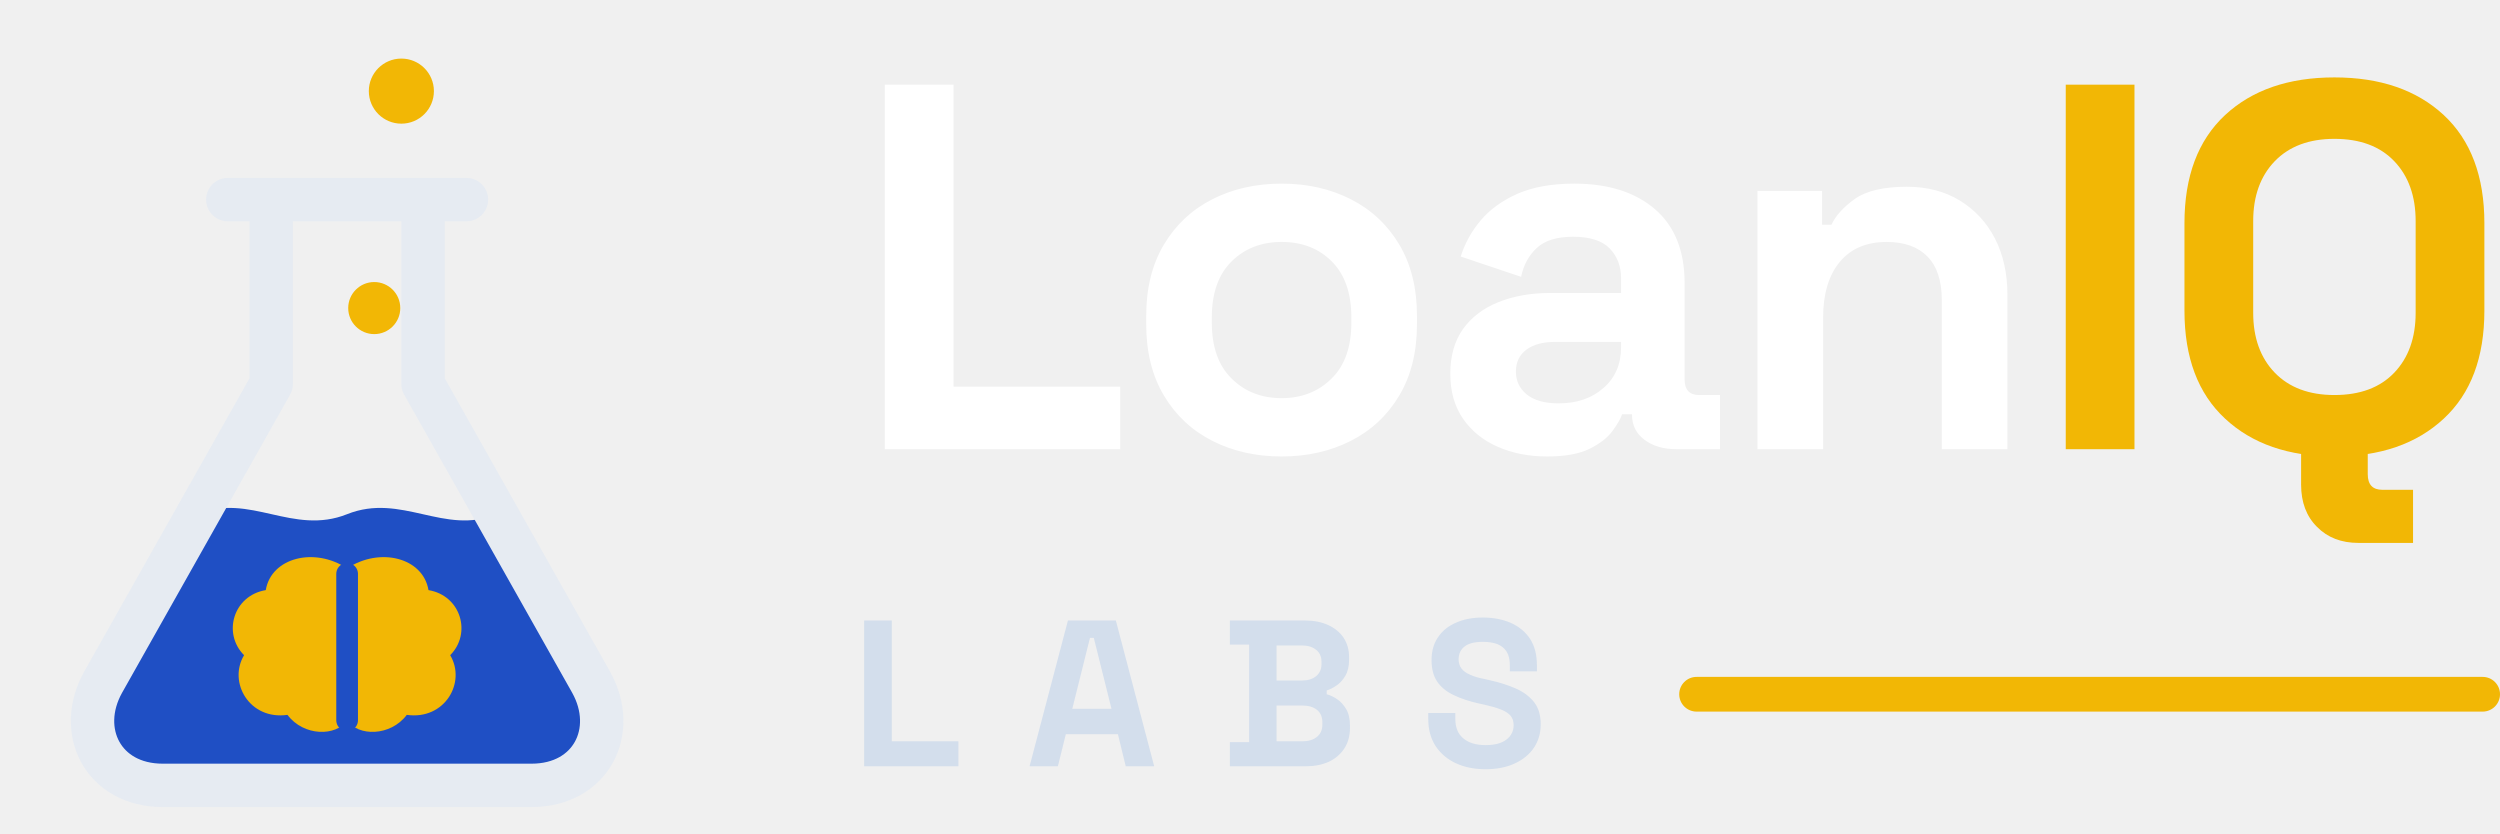
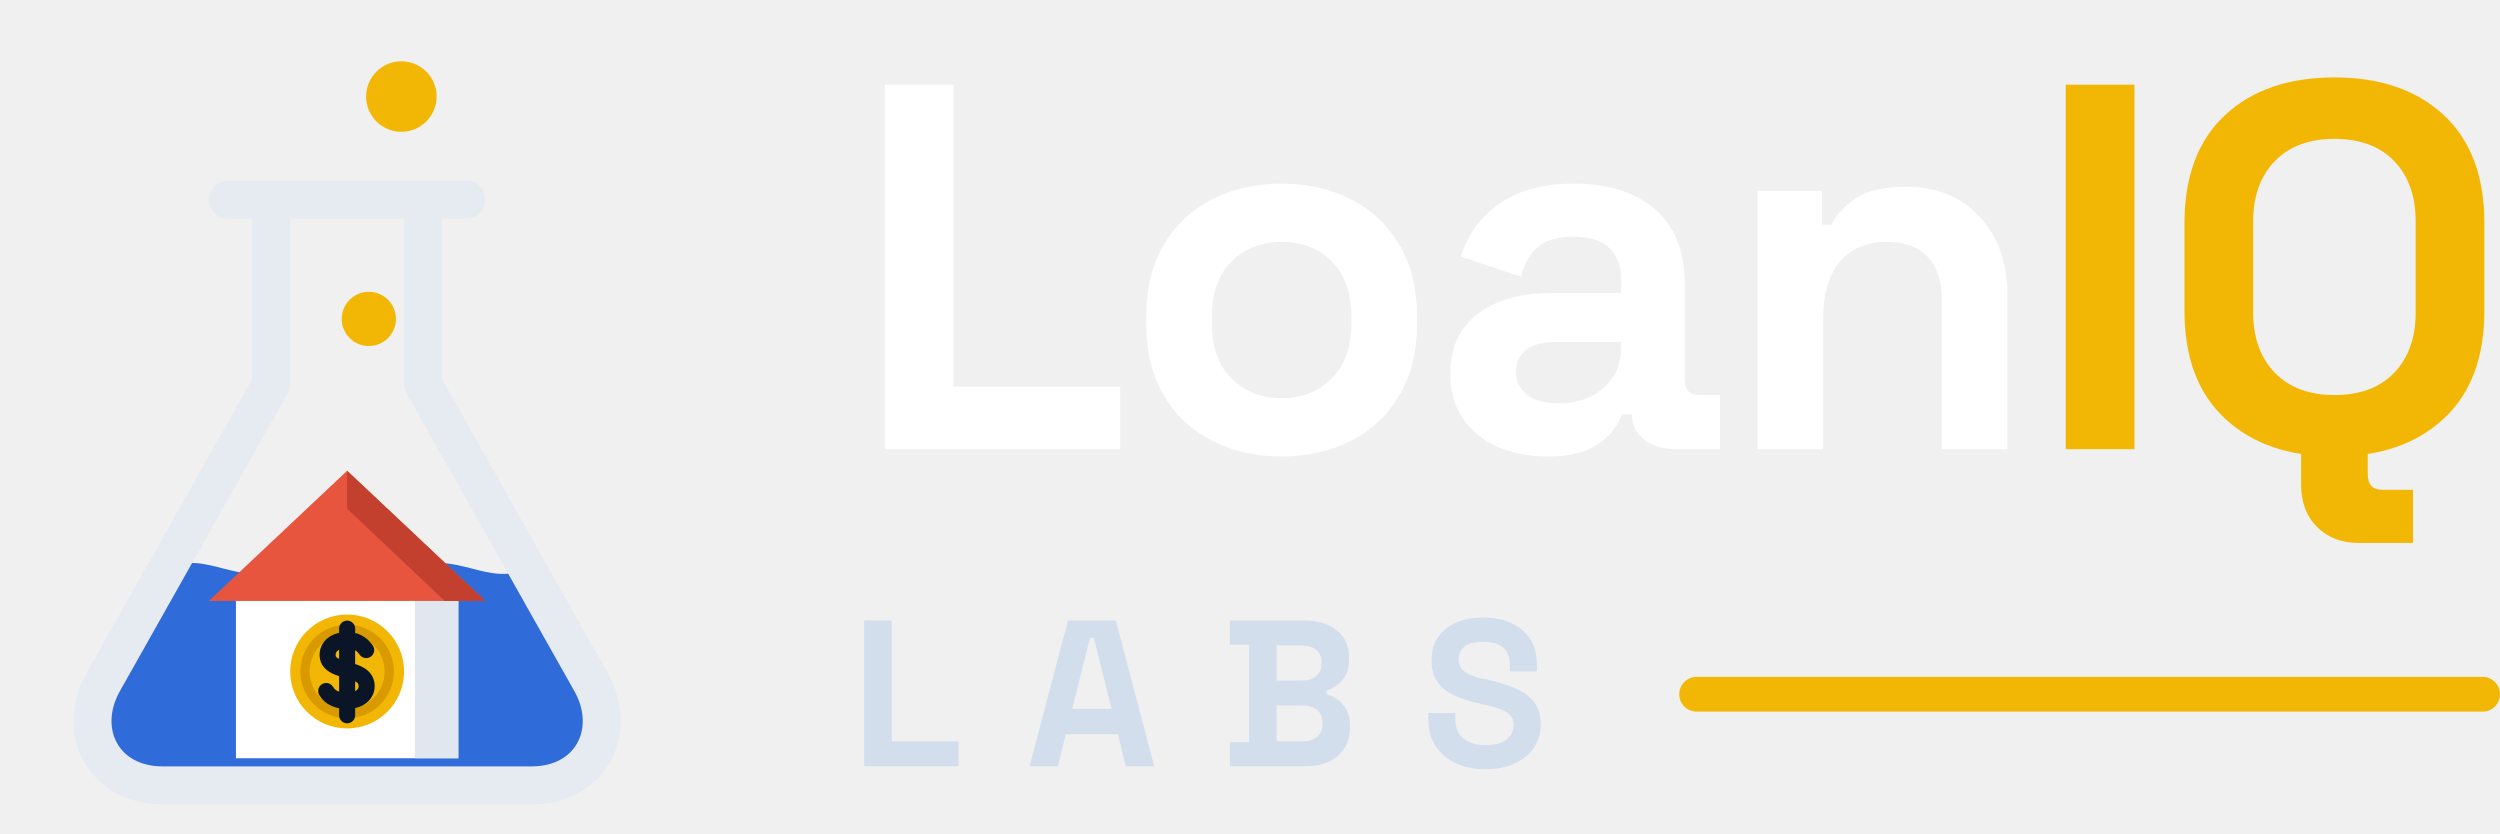
<svg xmlns="http://www.w3.org/2000/svg" viewBox="0 0 144.04 48" width="144.04" height="48">
-   <g transform="translate(0 4) scale(0.625)">
-     <path fill="#1F4FC4" d="M18.24 41C23 39 27 43 32 41C37 39 41 43 45.76 41L54.5 56.5C57 61 54.5 66 49 66H15C9.5 66 7 61 9.5 56.5Z" />
-     <path fill="#F2B705" d="M32 46C29 44 25 45 24.5 48C21.5 48.5 20.5 52 22.5 54C21 56.5 23 60 26.5 59.5C28 61.5 31 61.5 32 60C33 61.5 36 61.5 37.5 59.5C41 60 43 56.5 41.5 54C43.5 52 42.5 48.5 39.5 48C39 45 35 44 32 46Z" />
-     <path fill="none" stroke="#1F4FC4" stroke-width="2" stroke-linecap="round" d="M32 46.5V60" />
-     <path fill="none" stroke="#E6EBF2" stroke-width="4" stroke-linejoin="round" stroke-linecap="round" d="M25 12V29L9.5 56.5C7 61 9.5 66 15 66H49C54.5 66 57 61 54.5 56.5L39 29V12M21 12H43" />
-     <circle cx="34.5" cy="22" r="2.4" fill="#F2B705" />
-     <circle cx="37" cy="2" r="3" fill="#F2B705" />
+   <g transform="translate(0 4) scale(0.3125)">
+     <path d="M30.84 92 C38 88.5 44 95.5 52 92 C60 88.5 68 95.5 76 92 C84 88.5 90 95.5 97.16 92 L109 113 C114 122 109 132 98 132 H30 C19 132 14 122 19 113 Z" fill="#2F6BD9" />
+     <path d="M43.5 94 H84.5 V127 H43.5 Z" fill="#FFFFFF" />
+     <path d="M76.5 94 H84.5 V127 H76.5 Z" fill="#E1E7EF" />
+     <path d="M38.5 98 L64 74 L89.5 98 Z" fill="#E8553F" />
+     <path d="M64 74 L89.5 98 H82 L64 81 Z" fill="#C2402D" />
+     <circle cx="64" cy="111" r="10.5" fill="#F2B705" />
+     <circle cx="64" cy="111" r="7.77" fill="none" stroke="#D99A00" stroke-width="1.72" />
+     <path d="M67.51 107.05 C66.63 105.73 65.32 105.2 64 105.2 C61.72 105.2 60.4 106.43 60.4 107.93 C60.4 109.59 61.89 110.21 64 110.74 C66.11 111.26 67.6 111.97 67.6 113.72 C67.6 115.3 66.11 116.44 64 116.44 C62.24 116.44 60.84 115.83 60.14 114.6 M64 103.1 V119.08" fill="none" stroke="#0A1628" stroke-width="2.96" stroke-linecap="round" stroke-linejoin="round" />
+     <path d="M50 24 V58 L19 113 C14 122 19 132 30 132 H98 C109 132 114 122 109 113 L78 58 V24" fill="none" stroke="#E6EBF2" stroke-width="7" stroke-linecap="round" stroke-linejoin="round" />
+     <path d="M42 24 H86" fill="none" stroke="#E6EBF2" stroke-width="7" stroke-linecap="round" stroke-linejoin="round" />
+     <circle cx="68" cy="46" r="5" fill="#F2B705" />
+     <circle cx="74" cy="5" r="6.5" fill="#F2B705" />
  </g>
  <path fill="#FFFFFF" d="M50.98 25.88V4.88H54.94V22.28H64.54V25.88ZM73.84 26.3Q71.62 26.3 69.85 25.4Q68.08 24.5 67.06 22.79Q66.04 21.08 66.04 18.68V18.2Q66.04 15.8 67.06 14.09Q68.08 12.38 69.85 11.48Q71.62 10.58 73.84 10.58Q76.06 10.58 77.83 11.48Q79.6 12.38 80.62 14.09Q81.64 15.8 81.64 18.2V18.68Q81.64 21.08 80.62 22.79Q79.6 24.5 77.83 25.4Q76.06 26.3 73.84 26.3ZM73.84 22.94Q75.58 22.94 76.72 21.81Q77.86 20.69 77.86 18.59V18.29Q77.86 16.19 76.73 15.06Q75.61 13.94 73.84 13.94Q72.1 13.94 70.96 15.06Q69.82 16.19 69.82 18.29V18.59Q69.82 20.69 70.96 21.81Q72.1 22.94 73.84 22.94ZM89.14 26.3Q87.55 26.3 86.29 25.74Q85.03 25.19 84.29 24.12Q83.56 23.06 83.56 21.53Q83.56 20 84.29 18.96Q85.03 17.93 86.33 17.41Q87.64 16.88 89.32 16.88H93.4V16.04Q93.4 14.99 92.74 14.31Q92.08 13.64 90.64 13.64Q89.23 13.64 88.54 14.29Q87.85 14.93 87.64 15.95L84.16 14.78Q84.52 13.64 85.31 12.7Q86.11 11.75 87.44 11.16Q88.78 10.58 90.7 10.58Q93.64 10.58 95.35 12.05Q97.06 13.52 97.06 16.31V21.86Q97.06 22.76 97.9 22.76H99.1V25.88H96.58Q95.47 25.88 94.75 25.34Q94.03 24.8 94.03 23.9V23.87H93.46Q93.34 24.23 92.92 24.81Q92.5 25.4 91.6 25.85Q90.7 26.3 89.14 26.3ZM89.8 23.24Q91.39 23.24 92.39 22.35Q93.4 21.47 93.4 20V19.7H89.59Q88.54 19.7 87.94 20.15Q87.34 20.6 87.34 21.41Q87.34 22.22 87.97 22.73Q88.6 23.24 89.8 23.24ZM101.26 25.88V11H104.98V12.95H105.52Q105.88 12.17 106.87 11.46Q107.86 10.76 109.87 10.76Q111.61 10.76 112.91 11.55Q114.22 12.35 114.94 13.74Q115.66 15.14 115.66 17V25.88H111.88V17.3Q111.88 15.62 111.05 14.78Q110.23 13.94 108.7 13.94Q106.96 13.94 106 15.09Q105.04 16.25 105.04 18.32V25.88Z" />
  <path fill="#F2B705" d="M119.02 25.88V4.88H122.98V25.88ZM134.5 26.3Q130.54 26.3 128.2 24.12Q125.86 21.95 125.86 17.9V12.86Q125.86 8.81 128.2 6.63Q130.54 4.46 134.5 4.46Q138.46 4.46 140.8 6.63Q143.14 8.81 143.14 12.86V17.9Q143.14 21.95 140.8 24.12Q138.46 26.3 134.5 26.3ZM134.5 22.76Q136.72 22.76 137.95 21.47Q139.18 20.18 139.18 18.02V12.74Q139.18 10.58 137.95 9.29Q136.72 8 134.5 8Q132.31 8 131.06 9.29Q129.82 10.58 129.82 12.74V18.02Q129.82 20.18 131.06 21.47Q132.31 22.76 134.5 22.76ZM135.88 31.28Q134.41 31.28 133.5 30.36Q132.58 29.45 132.58 27.92V25.88H136.42V27.32Q136.42 28.22 137.26 28.22H139.03V31.28Z" />
  <path fill="#D3DEEC" d="M49.79 44.15V35.75H51.38V42.71H55.22V44.15ZM59.32 44.15 61.53 35.75H64.29L66.5 44.15H64.86L64.41 42.3H61.41L60.95 44.15ZM61.78 40.84H64.04L63.02 36.75H62.8ZM70.86 44.15V42.76H71.97V37.14H70.86V35.75H75.18Q75.95 35.75 76.52 36.01Q77.09 36.27 77.41 36.74Q77.73 37.22 77.73 37.88V38Q77.73 38.57 77.51 38.94Q77.3 39.3 77 39.5Q76.71 39.7 76.44 39.78V40Q76.71 40.07 77.02 40.27Q77.33 40.47 77.55 40.84Q77.78 41.21 77.78 41.81V41.93Q77.78 42.63 77.45 43.13Q77.13 43.62 76.56 43.89Q75.99 44.15 75.23 44.15ZM73.55 42.71H75.04Q75.56 42.71 75.87 42.46Q76.19 42.21 76.19 41.74V41.62Q76.19 41.15 75.88 40.9Q75.57 40.65 75.04 40.65H73.55ZM73.55 39.21H75.02Q75.51 39.21 75.83 38.96Q76.14 38.7 76.14 38.26V38.14Q76.14 37.68 75.83 37.44Q75.52 37.19 75.02 37.19H73.55ZM85.59 44.32Q84.62 44.32 83.87 43.97Q83.13 43.62 82.71 42.98Q82.29 42.33 82.29 41.42V41.08H83.85V41.42Q83.85 42.17 84.32 42.55Q84.78 42.93 85.59 42.93Q86.4 42.93 86.81 42.6Q87.21 42.28 87.21 41.78Q87.21 41.43 87.01 41.21Q86.81 41 86.43 40.86Q86.06 40.72 85.52 40.6L85.24 40.54Q84.38 40.35 83.76 40.05Q83.14 39.76 82.81 39.28Q82.48 38.8 82.48 38.03Q82.48 37.26 82.85 36.72Q83.21 36.17 83.88 35.88Q84.54 35.58 85.44 35.58Q86.34 35.58 87.05 35.89Q87.75 36.2 88.15 36.8Q88.55 37.41 88.55 38.32V38.68H86.99V38.32Q86.99 37.84 86.81 37.55Q86.62 37.25 86.27 37.11Q85.92 36.98 85.44 36.98Q84.72 36.98 84.38 37.25Q84.04 37.52 84.04 37.98Q84.04 38.3 84.2 38.51Q84.36 38.73 84.69 38.87Q85.01 39.02 85.52 39.12L85.79 39.18Q86.69 39.38 87.36 39.68Q88.02 39.98 88.4 40.47Q88.77 40.96 88.77 41.73Q88.77 42.5 88.38 43.08Q87.99 43.66 87.27 43.99Q86.56 44.32 85.59 44.32Z" />
  <rect x="96.75" y="39" width="47.29" height="2" rx="1" fill="#F2B705" />
</svg>
